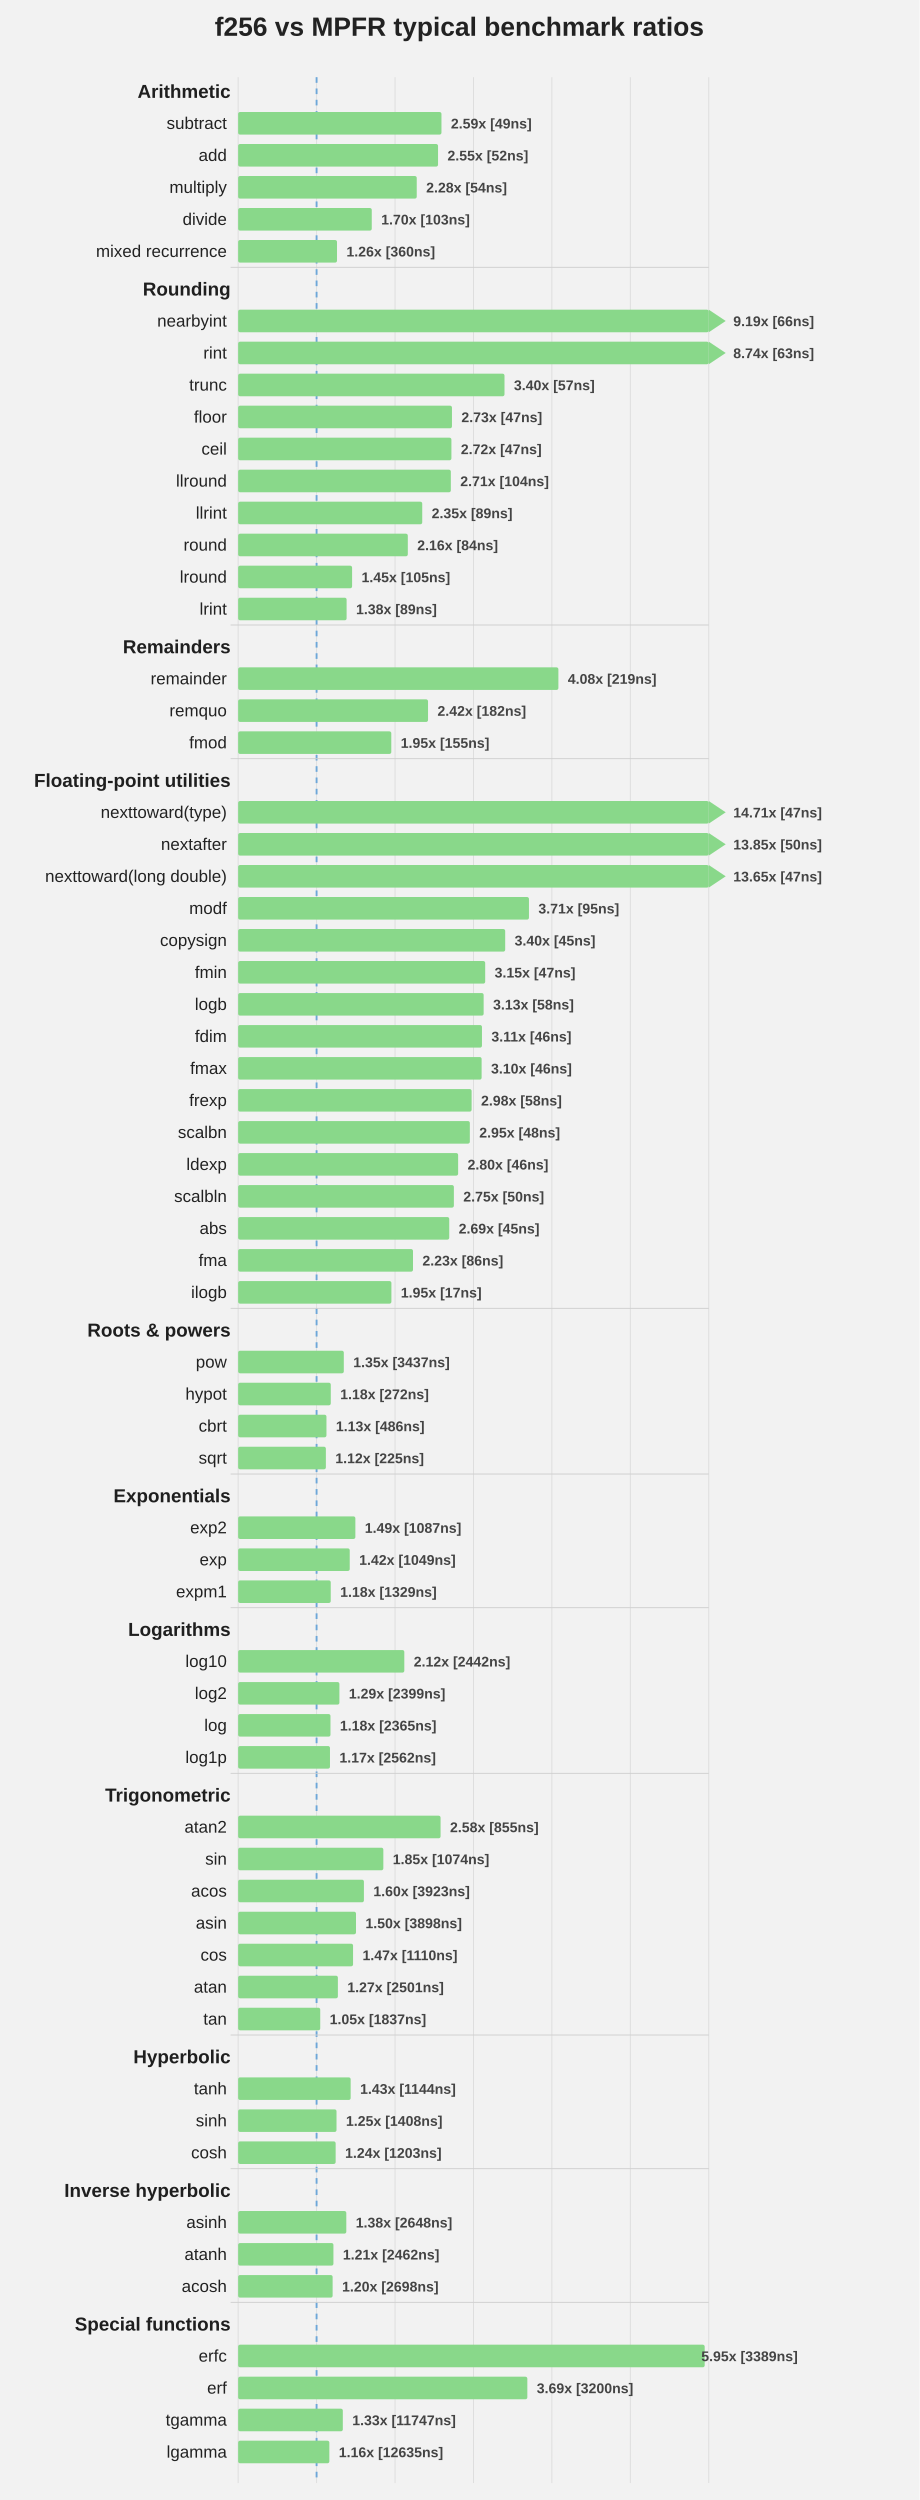
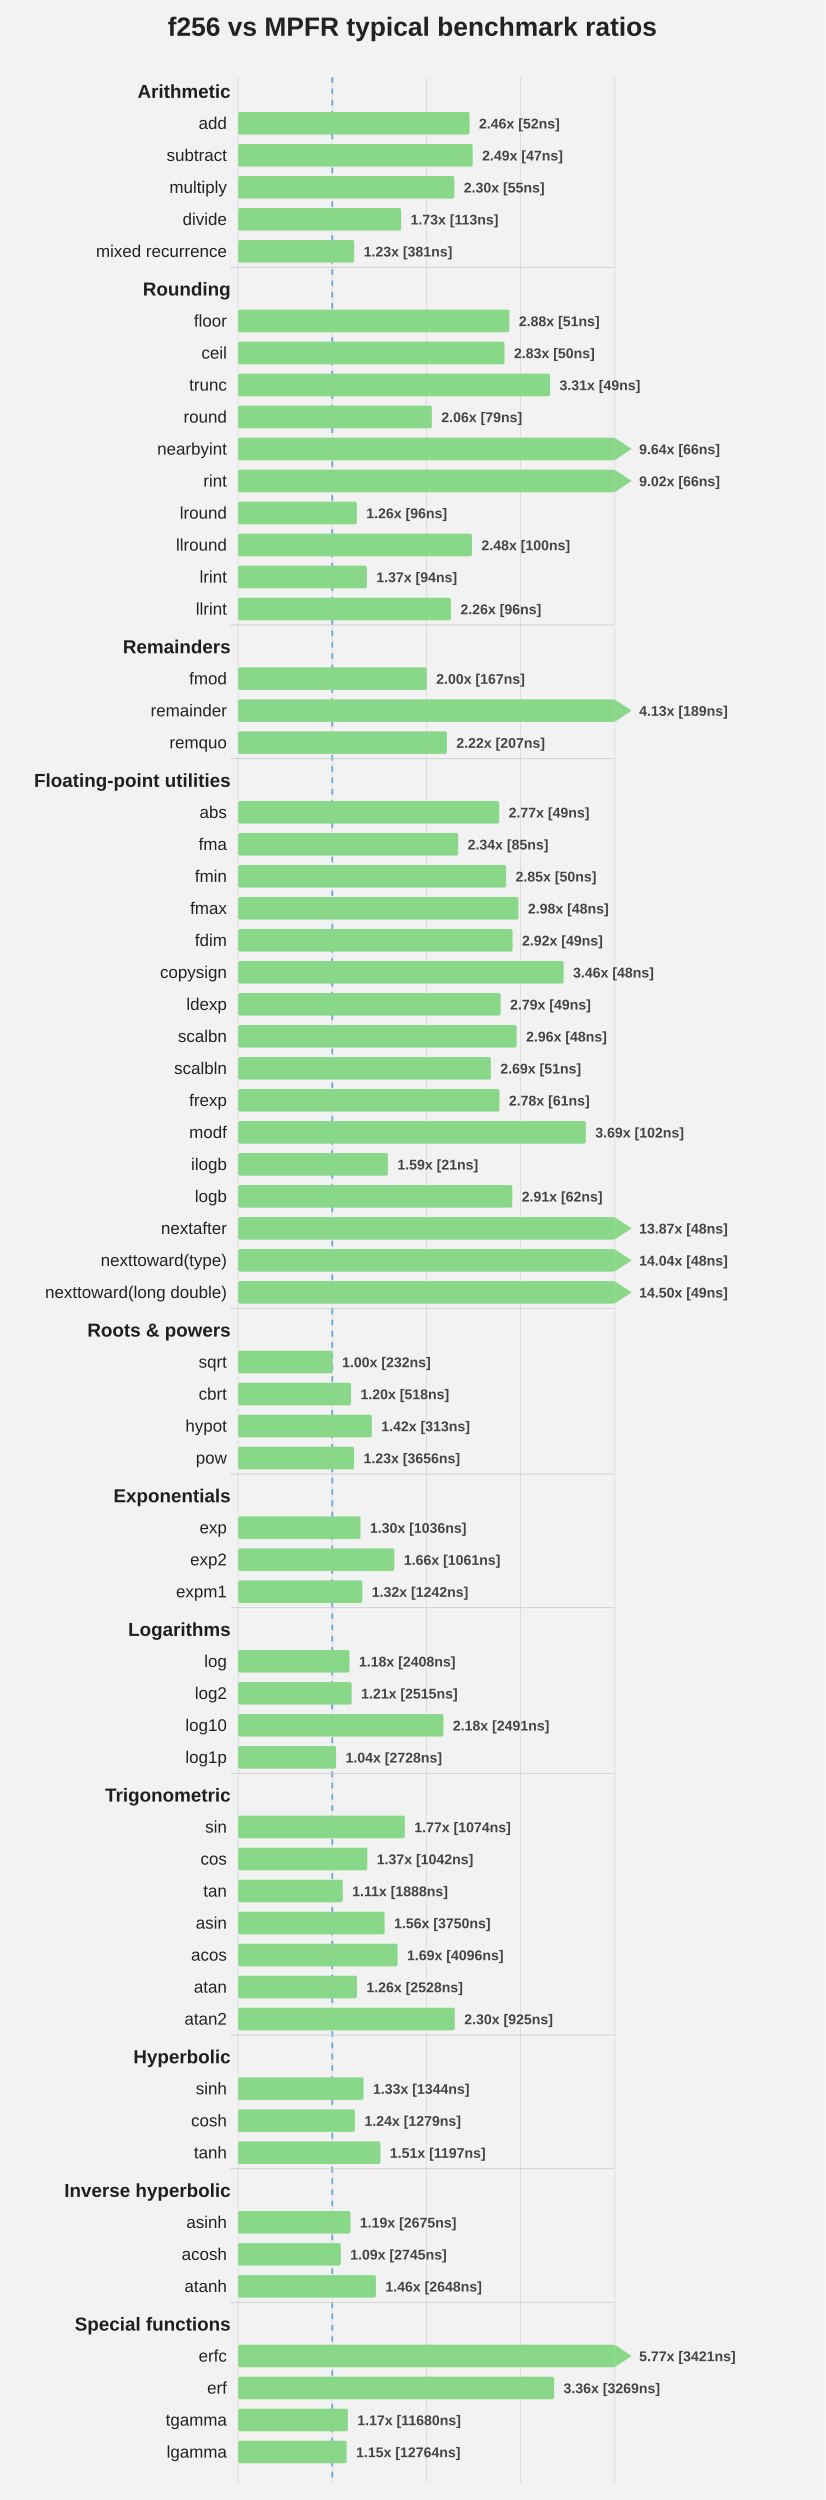
- <svg xmlns="http://www.w3.org/2000/svg" width="977" height="2656" viewBox="0 0 977 2656">
-   <rect x="0" y="0" width="977" height="2656" fill="#f2f2f2" />
-   <text x="488" y="38" text-anchor="middle" font-family="Segoe UI, Arial, sans-serif" font-size="28" font-weight="600" fill="#222222">f256 vs MPFR typical benchmark ratios</text>
+ <svg xmlns="http://www.w3.org/2000/svg" width="877" height="2656" viewBox="0 0 877 2656">
+   <rect x="0" y="0" width="877" height="2656" fill="#f2f2f2" />
+   <text x="438" y="38" text-anchor="middle" font-family="Segoe UI, Arial, sans-serif" font-size="28" font-weight="600" fill="#222222">f256 vs MPFR typical benchmark ratios</text>
  <line x1="253" y1="82" x2="253" y2="2638" stroke="#dddddd" stroke-width="1" />
-   <line x1="336.333" y1="82" x2="336.333" y2="2638" stroke="#dddddd" stroke-width="1" />
-   <line x1="419.667" y1="82" x2="419.667" y2="2638" stroke="#dddddd" stroke-width="1" />
-   <line x1="503" y1="82" x2="503" y2="2638" stroke="#dddddd" stroke-width="1" />
-   <line x1="586.333" y1="82" x2="586.333" y2="2638" stroke="#dddddd" stroke-width="1" />
-   <line x1="669.667" y1="82" x2="669.667" y2="2638" stroke="#dddddd" stroke-width="1" />
-   <line x1="753" y1="82" x2="753" y2="2638" stroke="#dddddd" stroke-width="1" />
-   <line x1="336.333" y1="82" x2="336.333" y2="2638" stroke="#6da7d9" stroke-width="2" stroke-dasharray="6,6" />
+   <line x1="353" y1="82" x2="353" y2="2638" stroke="#dddddd" stroke-width="1" />
+   <line x1="453" y1="82" x2="453" y2="2638" stroke="#dddddd" stroke-width="1" />
+   <line x1="553" y1="82" x2="553" y2="2638" stroke="#dddddd" stroke-width="1" />
+   <line x1="653" y1="82" x2="653" y2="2638" stroke="#dddddd" stroke-width="1" />
+   <line x1="353" y1="82" x2="353" y2="2638" stroke="#6da7d9" stroke-width="2" stroke-dasharray="6,6" />
  <text x="245" y="104" text-anchor="end" font-family="Segoe UI, Arial, sans-serif" font-size="20" font-weight="700" fill="#1f1f1f">Arithmetic</text>
-   <text x="241" y="137" text-anchor="end" font-family="Segoe UI, Arial, sans-serif" font-size="18" fill="#222222">subtract</text>
-   <rect x="253" y="119" width="216.01" height="24" rx="2" ry="2" fill="#89d88a" />
-   <text x="479.01" y="136.5" text-anchor="start" font-family="Segoe UI, Arial, sans-serif" font-size="15" font-weight="600" fill="#444444">2.59x [49ns]</text>
-   <text x="241" y="171" text-anchor="end" font-family="Segoe UI, Arial, sans-serif" font-size="18" fill="#222222">add</text>
-   <rect x="253" y="153" width="212.371" height="24" rx="2" ry="2" fill="#89d88a" />
-   <text x="475.371" y="170.5" text-anchor="start" font-family="Segoe UI, Arial, sans-serif" font-size="15" font-weight="600" fill="#444444">2.55x [52ns]</text>
+   <text x="241" y="137" text-anchor="end" font-family="Segoe UI, Arial, sans-serif" font-size="18" fill="#222222">add</text>
+   <rect x="253" y="119" width="245.847" height="24" rx="2" ry="2" fill="#89d88a" />
+   <text x="508.847" y="136.5" text-anchor="start" font-family="Segoe UI, Arial, sans-serif" font-size="15" font-weight="600" fill="#444444">2.46x [52ns]</text>
+   <text x="241" y="171" text-anchor="end" font-family="Segoe UI, Arial, sans-serif" font-size="18" fill="#222222">subtract</text>
+   <rect x="253" y="153" width="249.163" height="24" rx="2" ry="2" fill="#89d88a" />
+   <text x="512.163" y="170.5" text-anchor="start" font-family="Segoe UI, Arial, sans-serif" font-size="15" font-weight="600" fill="#444444">2.49x [47ns]</text>
  <text x="241" y="205" text-anchor="end" font-family="Segoe UI, Arial, sans-serif" font-size="18" fill="#222222">multiply</text>
-   <rect x="253" y="187" width="189.755" height="24" rx="2" ry="2" fill="#89d88a" />
-   <text x="452.755" y="204.5" text-anchor="start" font-family="Segoe UI, Arial, sans-serif" font-size="15" font-weight="600" fill="#444444">2.28x [54ns]</text>
+   <rect x="253" y="187" width="229.697" height="24" rx="2" ry="2" fill="#89d88a" />
+   <text x="492.697" y="204.5" text-anchor="start" font-family="Segoe UI, Arial, sans-serif" font-size="15" font-weight="600" fill="#444444">2.30x [55ns]</text>
  <text x="241" y="239" text-anchor="end" font-family="Segoe UI, Arial, sans-serif" font-size="18" fill="#222222">divide</text>
-   <rect x="253" y="221" width="141.962" height="24" rx="2" ry="2" fill="#89d88a" />
-   <text x="404.962" y="238.5" text-anchor="start" font-family="Segoe UI, Arial, sans-serif" font-size="15" font-weight="600" fill="#444444">1.70x [103ns]</text>
+   <rect x="253" y="221" width="173.148" height="24" rx="2" ry="2" fill="#89d88a" />
+   <text x="436.148" y="238.5" text-anchor="start" font-family="Segoe UI, Arial, sans-serif" font-size="15" font-weight="600" fill="#444444">1.73x [113ns]</text>
  <text x="241" y="273" text-anchor="end" font-family="Segoe UI, Arial, sans-serif" font-size="18" fill="#222222">mixed recurrence</text>
-   <rect x="253" y="255" width="105.036" height="24" rx="2" ry="2" fill="#89d88a" />
-   <text x="368.036" y="272.5" text-anchor="start" font-family="Segoe UI, Arial, sans-serif" font-size="15" font-weight="600" fill="#444444">1.26x [360ns]</text>
-   <line x1="245" y1="284" x2="753" y2="284" stroke="#cfcfcf" stroke-width="1" />
+   <rect x="253" y="255" width="123.344" height="24" rx="2" ry="2" fill="#89d88a" />
+   <text x="386.344" y="272.5" text-anchor="start" font-family="Segoe UI, Arial, sans-serif" font-size="15" font-weight="600" fill="#444444">1.23x [381ns]</text>
+   <line x1="245" y1="284" x2="653" y2="284" stroke="#cfcfcf" stroke-width="1" />
  <text x="245" y="314" text-anchor="end" font-family="Segoe UI, Arial, sans-serif" font-size="20" font-weight="700" fill="#1f1f1f">Rounding</text>
-   <text x="241" y="347" text-anchor="end" font-family="Segoe UI, Arial, sans-serif" font-size="18" fill="#222222">nearbyint</text>
-   <rect x="253" y="329" width="500" height="24" rx="2" ry="2" fill="#89d88a" />
-   <polygon points="753,329 771,341 753,353" fill="#89d88a" />
-   <text x="779" y="346.5" text-anchor="start" font-family="Segoe UI, Arial, sans-serif" font-size="15" font-weight="600" fill="#444444">9.19x [66ns]</text>
-   <text x="241" y="381" text-anchor="end" font-family="Segoe UI, Arial, sans-serif" font-size="18" fill="#222222">rint</text>
-   <rect x="253" y="363" width="500" height="24" rx="2" ry="2" fill="#89d88a" />
-   <polygon points="753,363 771,375 753,387" fill="#89d88a" />
-   <text x="779" y="380.5" text-anchor="start" font-family="Segoe UI, Arial, sans-serif" font-size="15" font-weight="600" fill="#444444">8.74x [63ns]</text>
+   <text x="241" y="347" text-anchor="end" font-family="Segoe UI, Arial, sans-serif" font-size="18" fill="#222222">floor</text>
+   <rect x="253" y="329" width="288.188" height="24" rx="2" ry="2" fill="#89d88a" />
+   <text x="551.188" y="346.5" text-anchor="start" font-family="Segoe UI, Arial, sans-serif" font-size="15" font-weight="600" fill="#444444">2.88x [51ns]</text>
+   <text x="241" y="381" text-anchor="end" font-family="Segoe UI, Arial, sans-serif" font-size="18" fill="#222222">ceil</text>
+   <rect x="253" y="363" width="283.021" height="24" rx="2" ry="2" fill="#89d88a" />
+   <text x="546.021" y="380.5" text-anchor="start" font-family="Segoe UI, Arial, sans-serif" font-size="15" font-weight="600" fill="#444444">2.83x [50ns]</text>
  <text x="241" y="415" text-anchor="end" font-family="Segoe UI, Arial, sans-serif" font-size="18" fill="#222222">trunc</text>
-   <rect x="253" y="397" width="282.977" height="24" rx="2" ry="2" fill="#89d88a" />
-   <text x="545.977" y="414.5" text-anchor="start" font-family="Segoe UI, Arial, sans-serif" font-size="15" font-weight="600" fill="#444444">3.40x [57ns]</text>
-   <text x="241" y="449" text-anchor="end" font-family="Segoe UI, Arial, sans-serif" font-size="18" fill="#222222">floor</text>
-   <rect x="253" y="431" width="227.158" height="24" rx="2" ry="2" fill="#89d88a" />
-   <text x="490.158" y="448.5" text-anchor="start" font-family="Segoe UI, Arial, sans-serif" font-size="15" font-weight="600" fill="#444444">2.73x [47ns]</text>
-   <text x="241" y="483" text-anchor="end" font-family="Segoe UI, Arial, sans-serif" font-size="18" fill="#222222">ceil</text>
-   <rect x="253" y="465" width="226.58" height="24" rx="2" ry="2" fill="#89d88a" />
-   <text x="489.58" y="482.5" text-anchor="start" font-family="Segoe UI, Arial, sans-serif" font-size="15" font-weight="600" fill="#444444">2.72x [47ns]</text>
-   <text x="241" y="517" text-anchor="end" font-family="Segoe UI, Arial, sans-serif" font-size="18" fill="#222222">llround</text>
-   <rect x="253" y="499" width="225.974" height="24" rx="2" ry="2" fill="#89d88a" />
-   <text x="488.974" y="516.5" text-anchor="start" font-family="Segoe UI, Arial, sans-serif" font-size="15" font-weight="600" fill="#444444">2.71x [104ns]</text>
-   <text x="241" y="551" text-anchor="end" font-family="Segoe UI, Arial, sans-serif" font-size="18" fill="#222222">llrint</text>
-   <rect x="253" y="533" width="195.584" height="24" rx="2" ry="2" fill="#89d88a" />
-   <text x="458.584" y="550.5" text-anchor="start" font-family="Segoe UI, Arial, sans-serif" font-size="15" font-weight="600" fill="#444444">2.35x [89ns]</text>
-   <text x="241" y="585" text-anchor="end" font-family="Segoe UI, Arial, sans-serif" font-size="18" fill="#222222">round</text>
-   <rect x="253" y="567" width="180.254" height="24" rx="2" ry="2" fill="#89d88a" />
-   <text x="443.254" y="584.5" text-anchor="start" font-family="Segoe UI, Arial, sans-serif" font-size="15" font-weight="600" fill="#444444">2.16x [84ns]</text>
-   <text x="241" y="619" text-anchor="end" font-family="Segoe UI, Arial, sans-serif" font-size="18" fill="#222222">lround</text>
-   <rect x="253" y="601" width="121.061" height="24" rx="2" ry="2" fill="#89d88a" />
-   <text x="384.061" y="618.5" text-anchor="start" font-family="Segoe UI, Arial, sans-serif" font-size="15" font-weight="600" fill="#444444">1.45x [105ns]</text>
-   <text x="241" y="653" text-anchor="end" font-family="Segoe UI, Arial, sans-serif" font-size="18" fill="#222222">lrint</text>
-   <rect x="253" y="635" width="115.24" height="24" rx="2" ry="2" fill="#89d88a" />
-   <text x="378.24" y="652.5" text-anchor="start" font-family="Segoe UI, Arial, sans-serif" font-size="15" font-weight="600" fill="#444444">1.38x [89ns]</text>
-   <line x1="245" y1="664" x2="753" y2="664" stroke="#cfcfcf" stroke-width="1" />
+   <rect x="253" y="397" width="331.428" height="24" rx="2" ry="2" fill="#89d88a" />
+   <text x="594.428" y="414.5" text-anchor="start" font-family="Segoe UI, Arial, sans-serif" font-size="15" font-weight="600" fill="#444444">3.31x [49ns]</text>
+   <text x="241" y="449" text-anchor="end" font-family="Segoe UI, Arial, sans-serif" font-size="18" fill="#222222">round</text>
+   <rect x="253" y="431" width="205.854" height="24" rx="2" ry="2" fill="#89d88a" />
+   <text x="468.854" y="448.5" text-anchor="start" font-family="Segoe UI, Arial, sans-serif" font-size="15" font-weight="600" fill="#444444">2.06x [79ns]</text>
+   <text x="241" y="483" text-anchor="end" font-family="Segoe UI, Arial, sans-serif" font-size="18" fill="#222222">nearbyint</text>
+   <rect x="253" y="465" width="400" height="24" rx="2" ry="2" fill="#89d88a" />
+   <polygon points="653,465 671,477 653,489" fill="#89d88a" />
+   <text x="679" y="482.5" text-anchor="start" font-family="Segoe UI, Arial, sans-serif" font-size="15" font-weight="600" fill="#444444">9.64x [66ns]</text>
+   <text x="241" y="517" text-anchor="end" font-family="Segoe UI, Arial, sans-serif" font-size="18" fill="#222222">rint</text>
+   <rect x="253" y="499" width="400" height="24" rx="2" ry="2" fill="#89d88a" />
+   <polygon points="653,499 671,511 653,523" fill="#89d88a" />
+   <text x="679" y="516.5" text-anchor="start" font-family="Segoe UI, Arial, sans-serif" font-size="15" font-weight="600" fill="#444444">9.02x [66ns]</text>
+   <text x="241" y="551" text-anchor="end" font-family="Segoe UI, Arial, sans-serif" font-size="18" fill="#222222">lround</text>
+   <rect x="253" y="533" width="126.131" height="24" rx="2" ry="2" fill="#89d88a" />
+   <text x="389.131" y="550.5" text-anchor="start" font-family="Segoe UI, Arial, sans-serif" font-size="15" font-weight="600" fill="#444444">1.26x [96ns]</text>
+   <text x="241" y="585" text-anchor="end" font-family="Segoe UI, Arial, sans-serif" font-size="18" fill="#222222">llround</text>
+   <rect x="253" y="567" width="248.479" height="24" rx="2" ry="2" fill="#89d88a" />
+   <text x="511.479" y="584.5" text-anchor="start" font-family="Segoe UI, Arial, sans-serif" font-size="15" font-weight="600" fill="#444444">2.48x [100ns]</text>
+   <text x="241" y="619" text-anchor="end" font-family="Segoe UI, Arial, sans-serif" font-size="18" fill="#222222">lrint</text>
+   <rect x="253" y="601" width="136.751" height="24" rx="2" ry="2" fill="#89d88a" />
+   <text x="399.751" y="618.5" text-anchor="start" font-family="Segoe UI, Arial, sans-serif" font-size="15" font-weight="600" fill="#444444">1.37x [94ns]</text>
+   <text x="241" y="653" text-anchor="end" font-family="Segoe UI, Arial, sans-serif" font-size="18" fill="#222222">llrint</text>
+   <rect x="253" y="635" width="226.166" height="24" rx="2" ry="2" fill="#89d88a" />
+   <text x="489.166" y="652.5" text-anchor="start" font-family="Segoe UI, Arial, sans-serif" font-size="15" font-weight="600" fill="#444444">2.26x [96ns]</text>
+   <line x1="245" y1="664" x2="653" y2="664" stroke="#cfcfcf" stroke-width="1" />
  <text x="245" y="694" text-anchor="end" font-family="Segoe UI, Arial, sans-serif" font-size="20" font-weight="700" fill="#1f1f1f">Remainders</text>
-   <text x="241" y="727" text-anchor="end" font-family="Segoe UI, Arial, sans-serif" font-size="18" fill="#222222">remainder</text>
-   <rect x="253" y="709" width="340.235" height="24" rx="2" ry="2" fill="#89d88a" />
-   <text x="603.235" y="726.5" text-anchor="start" font-family="Segoe UI, Arial, sans-serif" font-size="15" font-weight="600" fill="#444444">4.08x [219ns]</text>
-   <text x="241" y="761" text-anchor="end" font-family="Segoe UI, Arial, sans-serif" font-size="18" fill="#222222">remquo</text>
-   <rect x="253" y="743" width="201.738" height="24" rx="2" ry="2" fill="#89d88a" />
-   <text x="464.738" y="760.5" text-anchor="start" font-family="Segoe UI, Arial, sans-serif" font-size="15" font-weight="600" fill="#444444">2.42x [182ns]</text>
-   <text x="241" y="795" text-anchor="end" font-family="Segoe UI, Arial, sans-serif" font-size="18" fill="#222222">fmod</text>
-   <rect x="253" y="777" width="162.708" height="24" rx="2" ry="2" fill="#89d88a" />
-   <text x="425.708" y="794.5" text-anchor="start" font-family="Segoe UI, Arial, sans-serif" font-size="15" font-weight="600" fill="#444444">1.95x [155ns]</text>
-   <line x1="245" y1="806" x2="753" y2="806" stroke="#cfcfcf" stroke-width="1" />
+   <text x="241" y="727" text-anchor="end" font-family="Segoe UI, Arial, sans-serif" font-size="18" fill="#222222">fmod</text>
+   <rect x="253" y="709" width="200.408" height="24" rx="2" ry="2" fill="#89d88a" />
+   <text x="463.408" y="726.5" text-anchor="start" font-family="Segoe UI, Arial, sans-serif" font-size="15" font-weight="600" fill="#444444">2.00x [167ns]</text>
+   <text x="241" y="761" text-anchor="end" font-family="Segoe UI, Arial, sans-serif" font-size="18" fill="#222222">remainder</text>
+   <rect x="253" y="743" width="400" height="24" rx="2" ry="2" fill="#89d88a" />
+   <polygon points="653,743 671,755 653,767" fill="#89d88a" />
+   <text x="679" y="760.5" text-anchor="start" font-family="Segoe UI, Arial, sans-serif" font-size="15" font-weight="600" fill="#444444">4.13x [189ns]</text>
+   <text x="241" y="795" text-anchor="end" font-family="Segoe UI, Arial, sans-serif" font-size="18" fill="#222222">remquo</text>
+   <rect x="253" y="777" width="221.774" height="24" rx="2" ry="2" fill="#89d88a" />
+   <text x="484.774" y="794.5" text-anchor="start" font-family="Segoe UI, Arial, sans-serif" font-size="15" font-weight="600" fill="#444444">2.22x [207ns]</text>
+   <line x1="245" y1="806" x2="653" y2="806" stroke="#cfcfcf" stroke-width="1" />
  <text x="245" y="836" text-anchor="end" font-family="Segoe UI, Arial, sans-serif" font-size="20" font-weight="700" fill="#1f1f1f">Floating-point utilities</text>
-   <text x="241" y="869" text-anchor="end" font-family="Segoe UI, Arial, sans-serif" font-size="18" fill="#222222">nexttoward(type)</text>
-   <rect x="253" y="851" width="500" height="24" rx="2" ry="2" fill="#89d88a" />
-   <polygon points="753,851 771,863 753,875" fill="#89d88a" />
-   <text x="779" y="868.5" text-anchor="start" font-family="Segoe UI, Arial, sans-serif" font-size="15" font-weight="600" fill="#444444">14.71x [47ns]</text>
-   <text x="241" y="903" text-anchor="end" font-family="Segoe UI, Arial, sans-serif" font-size="18" fill="#222222">nextafter</text>
-   <rect x="253" y="885" width="500" height="24" rx="2" ry="2" fill="#89d88a" />
-   <polygon points="753,885 771,897 753,909" fill="#89d88a" />
-   <text x="779" y="902.5" text-anchor="start" font-family="Segoe UI, Arial, sans-serif" font-size="15" font-weight="600" fill="#444444">13.85x [50ns]</text>
-   <text x="241" y="937" text-anchor="end" font-family="Segoe UI, Arial, sans-serif" font-size="18" fill="#222222">nexttoward(long double)</text>
-   <rect x="253" y="919" width="500" height="24" rx="2" ry="2" fill="#89d88a" />
-   <polygon points="753,919 771,931 753,943" fill="#89d88a" />
-   <text x="779" y="936.5" text-anchor="start" font-family="Segoe UI, Arial, sans-serif" font-size="15" font-weight="600" fill="#444444">13.65x [47ns]</text>
-   <text x="241" y="971" text-anchor="end" font-family="Segoe UI, Arial, sans-serif" font-size="18" fill="#222222">modf</text>
-   <rect x="253" y="953" width="308.964" height="24" rx="2" ry="2" fill="#89d88a" />
-   <text x="571.964" y="970.5" text-anchor="start" font-family="Segoe UI, Arial, sans-serif" font-size="15" font-weight="600" fill="#444444">3.71x [95ns]</text>
-   <text x="241" y="1005" text-anchor="end" font-family="Segoe UI, Arial, sans-serif" font-size="18" fill="#222222">copysign</text>
-   <rect x="253" y="987" width="283.705" height="24" rx="2" ry="2" fill="#89d88a" />
-   <text x="546.705" y="1004.5" text-anchor="start" font-family="Segoe UI, Arial, sans-serif" font-size="15" font-weight="600" fill="#444444">3.40x [45ns]</text>
-   <text x="241" y="1039" text-anchor="end" font-family="Segoe UI, Arial, sans-serif" font-size="18" fill="#222222">fmin</text>
-   <rect x="253" y="1021" width="262.47" height="24" rx="2" ry="2" fill="#89d88a" />
-   <text x="525.47" y="1038.5" text-anchor="start" font-family="Segoe UI, Arial, sans-serif" font-size="15" font-weight="600" fill="#444444">3.15x [47ns]</text>
-   <text x="241" y="1073" text-anchor="end" font-family="Segoe UI, Arial, sans-serif" font-size="18" fill="#222222">logb</text>
-   <rect x="253" y="1055" width="260.825" height="24" rx="2" ry="2" fill="#89d88a" />
-   <text x="523.825" y="1072.5" text-anchor="start" font-family="Segoe UI, Arial, sans-serif" font-size="15" font-weight="600" fill="#444444">3.13x [58ns]</text>
-   <text x="241" y="1107" text-anchor="end" font-family="Segoe UI, Arial, sans-serif" font-size="18" fill="#222222">fdim</text>
-   <rect x="253" y="1089" width="259.037" height="24" rx="2" ry="2" fill="#89d88a" />
-   <text x="522.037" y="1106.5" text-anchor="start" font-family="Segoe UI, Arial, sans-serif" font-size="15" font-weight="600" fill="#444444">3.11x [46ns]</text>
-   <text x="241" y="1141" text-anchor="end" font-family="Segoe UI, Arial, sans-serif" font-size="18" fill="#222222">fmax</text>
-   <rect x="253" y="1123" width="258.67" height="24" rx="2" ry="2" fill="#89d88a" />
-   <text x="521.67" y="1140.5" text-anchor="start" font-family="Segoe UI, Arial, sans-serif" font-size="15" font-weight="600" fill="#444444">3.10x [46ns]</text>
+   <text x="241" y="869" text-anchor="end" font-family="Segoe UI, Arial, sans-serif" font-size="18" fill="#222222">abs</text>
+   <rect x="253" y="851" width="277.354" height="24" rx="2" ry="2" fill="#89d88a" />
+   <text x="540.354" y="868.5" text-anchor="start" font-family="Segoe UI, Arial, sans-serif" font-size="15" font-weight="600" fill="#444444">2.77x [49ns]</text>
+   <text x="241" y="903" text-anchor="end" font-family="Segoe UI, Arial, sans-serif" font-size="18" fill="#222222">fma</text>
+   <rect x="253" y="885" width="233.793" height="24" rx="2" ry="2" fill="#89d88a" />
+   <text x="496.793" y="902.5" text-anchor="start" font-family="Segoe UI, Arial, sans-serif" font-size="15" font-weight="600" fill="#444444">2.34x [85ns]</text>
+   <text x="241" y="937" text-anchor="end" font-family="Segoe UI, Arial, sans-serif" font-size="18" fill="#222222">fmin</text>
+   <rect x="253" y="919" width="284.725" height="24" rx="2" ry="2" fill="#89d88a" />
+   <text x="547.725" y="936.5" text-anchor="start" font-family="Segoe UI, Arial, sans-serif" font-size="15" font-weight="600" fill="#444444">2.85x [50ns]</text>
+   <text x="241" y="971" text-anchor="end" font-family="Segoe UI, Arial, sans-serif" font-size="18" fill="#222222">fmax</text>
+   <rect x="253" y="953" width="297.807" height="24" rx="2" ry="2" fill="#89d88a" />
+   <text x="560.807" y="970.5" text-anchor="start" font-family="Segoe UI, Arial, sans-serif" font-size="15" font-weight="600" fill="#444444">2.98x [48ns]</text>
+   <text x="241" y="1005" text-anchor="end" font-family="Segoe UI, Arial, sans-serif" font-size="18" fill="#222222">fdim</text>
+   <rect x="253" y="987" width="291.577" height="24" rx="2" ry="2" fill="#89d88a" />
+   <text x="554.577" y="1004.5" text-anchor="start" font-family="Segoe UI, Arial, sans-serif" font-size="15" font-weight="600" fill="#444444">2.92x [49ns]</text>
+   <text x="241" y="1039" text-anchor="end" font-family="Segoe UI, Arial, sans-serif" font-size="18" fill="#222222">copysign</text>
+   <rect x="253" y="1021" width="345.811" height="24" rx="2" ry="2" fill="#89d88a" />
+   <text x="608.811" y="1038.5" text-anchor="start" font-family="Segoe UI, Arial, sans-serif" font-size="15" font-weight="600" fill="#444444">3.46x [48ns]</text>
+   <text x="241" y="1073" text-anchor="end" font-family="Segoe UI, Arial, sans-serif" font-size="18" fill="#222222">ldexp</text>
+   <rect x="253" y="1055" width="278.859" height="24" rx="2" ry="2" fill="#89d88a" />
+   <text x="541.859" y="1072.5" text-anchor="start" font-family="Segoe UI, Arial, sans-serif" font-size="15" font-weight="600" fill="#444444">2.79x [49ns]</text>
+   <text x="241" y="1107" text-anchor="end" font-family="Segoe UI, Arial, sans-serif" font-size="18" fill="#222222">scalbn</text>
+   <rect x="253" y="1089" width="295.883" height="24" rx="2" ry="2" fill="#89d88a" />
+   <text x="558.883" y="1106.5" text-anchor="start" font-family="Segoe UI, Arial, sans-serif" font-size="15" font-weight="600" fill="#444444">2.96x [48ns]</text>
+   <text x="241" y="1141" text-anchor="end" font-family="Segoe UI, Arial, sans-serif" font-size="18" fill="#222222">scalbln</text>
+   <rect x="253" y="1123" width="268.517" height="24" rx="2" ry="2" fill="#89d88a" />
+   <text x="531.517" y="1140.5" text-anchor="start" font-family="Segoe UI, Arial, sans-serif" font-size="15" font-weight="600" fill="#444444">2.69x [51ns]</text>
  <text x="241" y="1175" text-anchor="end" font-family="Segoe UI, Arial, sans-serif" font-size="18" fill="#222222">frexp</text>
-   <rect x="253" y="1157" width="248.048" height="24" rx="2" ry="2" fill="#89d88a" />
-   <text x="511.048" y="1174.5" text-anchor="start" font-family="Segoe UI, Arial, sans-serif" font-size="15" font-weight="600" fill="#444444">2.98x [58ns]</text>
-   <text x="241" y="1209" text-anchor="end" font-family="Segoe UI, Arial, sans-serif" font-size="18" fill="#222222">scalbn</text>
-   <rect x="253" y="1191" width="246.159" height="24" rx="2" ry="2" fill="#89d88a" />
-   <text x="509.159" y="1208.5" text-anchor="start" font-family="Segoe UI, Arial, sans-serif" font-size="15" font-weight="600" fill="#444444">2.95x [48ns]</text>
-   <text x="241" y="1243" text-anchor="end" font-family="Segoe UI, Arial, sans-serif" font-size="18" fill="#222222">ldexp</text>
-   <rect x="253" y="1225" width="233.719" height="24" rx="2" ry="2" fill="#89d88a" />
-   <text x="496.719" y="1242.5" text-anchor="start" font-family="Segoe UI, Arial, sans-serif" font-size="15" font-weight="600" fill="#444444">2.80x [46ns]</text>
-   <text x="241" y="1277" text-anchor="end" font-family="Segoe UI, Arial, sans-serif" font-size="18" fill="#222222">scalbln</text>
-   <rect x="253" y="1259" width="229.198" height="24" rx="2" ry="2" fill="#89d88a" />
-   <text x="492.198" y="1276.5" text-anchor="start" font-family="Segoe UI, Arial, sans-serif" font-size="15" font-weight="600" fill="#444444">2.75x [50ns]</text>
-   <text x="241" y="1311" text-anchor="end" font-family="Segoe UI, Arial, sans-serif" font-size="18" fill="#222222">abs</text>
-   <rect x="253" y="1293" width="224.275" height="24" rx="2" ry="2" fill="#89d88a" />
-   <text x="487.275" y="1310.5" text-anchor="start" font-family="Segoe UI, Arial, sans-serif" font-size="15" font-weight="600" fill="#444444">2.69x [45ns]</text>
-   <text x="241" y="1345" text-anchor="end" font-family="Segoe UI, Arial, sans-serif" font-size="18" fill="#222222">fma</text>
-   <rect x="253" y="1327" width="185.765" height="24" rx="2" ry="2" fill="#89d88a" />
-   <text x="448.765" y="1344.5" text-anchor="start" font-family="Segoe UI, Arial, sans-serif" font-size="15" font-weight="600" fill="#444444">2.23x [86ns]</text>
-   <text x="241" y="1379" text-anchor="end" font-family="Segoe UI, Arial, sans-serif" font-size="18" fill="#222222">ilogb</text>
-   <rect x="253" y="1361" width="162.82" height="24" rx="2" ry="2" fill="#89d88a" />
-   <text x="425.82" y="1378.5" text-anchor="start" font-family="Segoe UI, Arial, sans-serif" font-size="15" font-weight="600" fill="#444444">1.95x [17ns]</text>
-   <line x1="245" y1="1390" x2="753" y2="1390" stroke="#cfcfcf" stroke-width="1" />
+   <rect x="253" y="1157" width="277.598" height="24" rx="2" ry="2" fill="#89d88a" />
+   <text x="540.598" y="1174.5" text-anchor="start" font-family="Segoe UI, Arial, sans-serif" font-size="15" font-weight="600" fill="#444444">2.78x [61ns]</text>
+   <text x="241" y="1209" text-anchor="end" font-family="Segoe UI, Arial, sans-serif" font-size="18" fill="#222222">modf</text>
+   <rect x="253" y="1191" width="369.434" height="24" rx="2" ry="2" fill="#89d88a" />
+   <text x="632.434" y="1208.5" text-anchor="start" font-family="Segoe UI, Arial, sans-serif" font-size="15" font-weight="600" fill="#444444">3.69x [102ns]</text>
+   <text x="241" y="1243" text-anchor="end" font-family="Segoe UI, Arial, sans-serif" font-size="18" fill="#222222">ilogb</text>
+   <rect x="253" y="1225" width="159.159" height="24" rx="2" ry="2" fill="#89d88a" />
+   <text x="422.159" y="1242.5" text-anchor="start" font-family="Segoe UI, Arial, sans-serif" font-size="15" font-weight="600" fill="#444444">1.59x [21ns]</text>
+   <text x="241" y="1277" text-anchor="end" font-family="Segoe UI, Arial, sans-serif" font-size="18" fill="#222222">logb</text>
+   <rect x="253" y="1259" width="291.258" height="24" rx="2" ry="2" fill="#89d88a" />
+   <text x="554.258" y="1276.5" text-anchor="start" font-family="Segoe UI, Arial, sans-serif" font-size="15" font-weight="600" fill="#444444">2.91x [62ns]</text>
+   <text x="241" y="1311" text-anchor="end" font-family="Segoe UI, Arial, sans-serif" font-size="18" fill="#222222">nextafter</text>
+   <rect x="253" y="1293" width="400" height="24" rx="2" ry="2" fill="#89d88a" />
+   <polygon points="653,1293 671,1305 653,1317" fill="#89d88a" />
+   <text x="679" y="1310.5" text-anchor="start" font-family="Segoe UI, Arial, sans-serif" font-size="15" font-weight="600" fill="#444444">13.87x [48ns]</text>
+   <text x="241" y="1345" text-anchor="end" font-family="Segoe UI, Arial, sans-serif" font-size="18" fill="#222222">nexttoward(type)</text>
+   <rect x="253" y="1327" width="400" height="24" rx="2" ry="2" fill="#89d88a" />
+   <polygon points="653,1327 671,1339 653,1351" fill="#89d88a" />
+   <text x="679" y="1344.5" text-anchor="start" font-family="Segoe UI, Arial, sans-serif" font-size="15" font-weight="600" fill="#444444">14.04x [48ns]</text>
+   <text x="241" y="1379" text-anchor="end" font-family="Segoe UI, Arial, sans-serif" font-size="18" fill="#222222">nexttoward(long double)</text>
+   <rect x="253" y="1361" width="400" height="24" rx="2" ry="2" fill="#89d88a" />
+   <polygon points="653,1361 671,1373 653,1385" fill="#89d88a" />
+   <text x="679" y="1378.5" text-anchor="start" font-family="Segoe UI, Arial, sans-serif" font-size="15" font-weight="600" fill="#444444">14.50x [49ns]</text>
+   <line x1="245" y1="1390" x2="653" y2="1390" stroke="#cfcfcf" stroke-width="1" />
  <text x="245" y="1420" text-anchor="end" font-family="Segoe UI, Arial, sans-serif" font-size="20" font-weight="700" fill="#1f1f1f">Roots &amp; powers</text>
-   <text x="241" y="1453" text-anchor="end" font-family="Segoe UI, Arial, sans-serif" font-size="18" fill="#222222">pow</text>
-   <rect x="253" y="1435" width="112.269" height="24" rx="2" ry="2" fill="#89d88a" />
-   <text x="375.269" y="1452.5" text-anchor="start" font-family="Segoe UI, Arial, sans-serif" font-size="15" font-weight="600" fill="#444444">1.35x [3437ns]</text>
-   <text x="241" y="1487" text-anchor="end" font-family="Segoe UI, Arial, sans-serif" font-size="18" fill="#222222">hypot</text>
-   <rect x="253" y="1469" width="98.425" height="24" rx="2" ry="2" fill="#89d88a" />
-   <text x="361.425" y="1486.5" text-anchor="start" font-family="Segoe UI, Arial, sans-serif" font-size="15" font-weight="600" fill="#444444">1.18x [272ns]</text>
-   <text x="241" y="1521" text-anchor="end" font-family="Segoe UI, Arial, sans-serif" font-size="18" fill="#222222">cbrt</text>
-   <rect x="253" y="1503" width="93.826" height="24" rx="2" ry="2" fill="#89d88a" />
-   <text x="356.826" y="1520.5" text-anchor="start" font-family="Segoe UI, Arial, sans-serif" font-size="15" font-weight="600" fill="#444444">1.13x [486ns]</text>
-   <text x="241" y="1555" text-anchor="end" font-family="Segoe UI, Arial, sans-serif" font-size="18" fill="#222222">sqrt</text>
-   <rect x="253" y="1537" width="93.209" height="24" rx="2" ry="2" fill="#89d88a" />
-   <text x="356.209" y="1554.5" text-anchor="start" font-family="Segoe UI, Arial, sans-serif" font-size="15" font-weight="600" fill="#444444">1.12x [225ns]</text>
-   <line x1="245" y1="1566" x2="753" y2="1566" stroke="#cfcfcf" stroke-width="1" />
+   <text x="241" y="1453" text-anchor="end" font-family="Segoe UI, Arial, sans-serif" font-size="18" fill="#222222">sqrt</text>
+   <rect x="253" y="1435" width="100.414" height="24" rx="2" ry="2" fill="#89d88a" />
+   <text x="363.414" y="1452.5" text-anchor="start" font-family="Segoe UI, Arial, sans-serif" font-size="15" font-weight="600" fill="#444444">1.00x [232ns]</text>
+   <text x="241" y="1487" text-anchor="end" font-family="Segoe UI, Arial, sans-serif" font-size="18" fill="#222222">cbrt</text>
+   <rect x="253" y="1469" width="119.985" height="24" rx="2" ry="2" fill="#89d88a" />
+   <text x="382.985" y="1486.5" text-anchor="start" font-family="Segoe UI, Arial, sans-serif" font-size="15" font-weight="600" fill="#444444">1.20x [518ns]</text>
+   <text x="241" y="1521" text-anchor="end" font-family="Segoe UI, Arial, sans-serif" font-size="18" fill="#222222">hypot</text>
+   <rect x="253" y="1503" width="142.066" height="24" rx="2" ry="2" fill="#89d88a" />
+   <text x="405.066" y="1520.5" text-anchor="start" font-family="Segoe UI, Arial, sans-serif" font-size="15" font-weight="600" fill="#444444">1.42x [313ns]</text>
+   <text x="241" y="1555" text-anchor="end" font-family="Segoe UI, Arial, sans-serif" font-size="18" fill="#222222">pow</text>
+   <rect x="253" y="1537" width="123.228" height="24" rx="2" ry="2" fill="#89d88a" />
+   <text x="386.228" y="1554.5" text-anchor="start" font-family="Segoe UI, Arial, sans-serif" font-size="15" font-weight="600" fill="#444444">1.23x [3656ns]</text>
+   <line x1="245" y1="1566" x2="653" y2="1566" stroke="#cfcfcf" stroke-width="1" />
  <text x="245" y="1596" text-anchor="end" font-family="Segoe UI, Arial, sans-serif" font-size="20" font-weight="700" fill="#1f1f1f">Exponentials</text>
-   <text x="241" y="1629" text-anchor="end" font-family="Segoe UI, Arial, sans-serif" font-size="18" fill="#222222">exp2</text>
-   <rect x="253" y="1611" width="124.543" height="24" rx="2" ry="2" fill="#89d88a" />
-   <text x="387.543" y="1628.5" text-anchor="start" font-family="Segoe UI, Arial, sans-serif" font-size="15" font-weight="600" fill="#444444">1.49x [1087ns]</text>
-   <text x="241" y="1663" text-anchor="end" font-family="Segoe UI, Arial, sans-serif" font-size="18" fill="#222222">exp</text>
-   <rect x="253" y="1645" width="118.565" height="24" rx="2" ry="2" fill="#89d88a" />
-   <text x="381.565" y="1662.5" text-anchor="start" font-family="Segoe UI, Arial, sans-serif" font-size="15" font-weight="600" fill="#444444">1.42x [1049ns]</text>
+   <text x="241" y="1629" text-anchor="end" font-family="Segoe UI, Arial, sans-serif" font-size="18" fill="#222222">exp</text>
+   <rect x="253" y="1611" width="129.974" height="24" rx="2" ry="2" fill="#89d88a" />
+   <text x="392.974" y="1628.5" text-anchor="start" font-family="Segoe UI, Arial, sans-serif" font-size="15" font-weight="600" fill="#444444">1.30x [1036ns]</text>
+   <text x="241" y="1663" text-anchor="end" font-family="Segoe UI, Arial, sans-serif" font-size="18" fill="#222222">exp2</text>
+   <rect x="253" y="1645" width="166.031" height="24" rx="2" ry="2" fill="#89d88a" />
+   <text x="429.031" y="1662.5" text-anchor="start" font-family="Segoe UI, Arial, sans-serif" font-size="15" font-weight="600" fill="#444444">1.66x [1061ns]</text>
  <text x="241" y="1697" text-anchor="end" font-family="Segoe UI, Arial, sans-serif" font-size="18" fill="#222222">expm1</text>
-   <rect x="253" y="1679" width="98.39" height="24" rx="2" ry="2" fill="#89d88a" />
-   <text x="361.39" y="1696.5" text-anchor="start" font-family="Segoe UI, Arial, sans-serif" font-size="15" font-weight="600" fill="#444444">1.18x [1329ns]</text>
-   <line x1="245" y1="1708" x2="753" y2="1708" stroke="#cfcfcf" stroke-width="1" />
+   <rect x="253" y="1679" width="131.957" height="24" rx="2" ry="2" fill="#89d88a" />
+   <text x="394.957" y="1696.5" text-anchor="start" font-family="Segoe UI, Arial, sans-serif" font-size="15" font-weight="600" fill="#444444">1.32x [1242ns]</text>
+   <line x1="245" y1="1708" x2="653" y2="1708" stroke="#cfcfcf" stroke-width="1" />
  <text x="245" y="1738" text-anchor="end" font-family="Segoe UI, Arial, sans-serif" font-size="20" font-weight="700" fill="#1f1f1f">Logarithms</text>
-   <text x="241" y="1771" text-anchor="end" font-family="Segoe UI, Arial, sans-serif" font-size="18" fill="#222222">log10</text>
-   <rect x="253" y="1753" width="176.542" height="24" rx="2" ry="2" fill="#89d88a" />
-   <text x="439.542" y="1770.5" text-anchor="start" font-family="Segoe UI, Arial, sans-serif" font-size="15" font-weight="600" fill="#444444">2.12x [2442ns]</text>
+   <text x="241" y="1771" text-anchor="end" font-family="Segoe UI, Arial, sans-serif" font-size="18" fill="#222222">log</text>
+   <rect x="253" y="1753" width="118.311" height="24" rx="2" ry="2" fill="#89d88a" />
+   <text x="381.311" y="1770.5" text-anchor="start" font-family="Segoe UI, Arial, sans-serif" font-size="15" font-weight="600" fill="#444444">1.18x [2408ns]</text>
  <text x="241" y="1805" text-anchor="end" font-family="Segoe UI, Arial, sans-serif" font-size="18" fill="#222222">log2</text>
-   <rect x="253" y="1787" width="107.579" height="24" rx="2" ry="2" fill="#89d88a" />
-   <text x="370.579" y="1804.5" text-anchor="start" font-family="Segoe UI, Arial, sans-serif" font-size="15" font-weight="600" fill="#444444">1.29x [2399ns]</text>
-   <text x="241" y="1839" text-anchor="end" font-family="Segoe UI, Arial, sans-serif" font-size="18" fill="#222222">log</text>
-   <rect x="253" y="1821" width="98.091" height="24" rx="2" ry="2" fill="#89d88a" />
-   <text x="361.091" y="1838.5" text-anchor="start" font-family="Segoe UI, Arial, sans-serif" font-size="15" font-weight="600" fill="#444444">1.18x [2365ns]</text>
+   <rect x="253" y="1787" width="120.65" height="24" rx="2" ry="2" fill="#89d88a" />
+   <text x="383.65" y="1804.5" text-anchor="start" font-family="Segoe UI, Arial, sans-serif" font-size="15" font-weight="600" fill="#444444">1.21x [2515ns]</text>
+   <text x="241" y="1839" text-anchor="end" font-family="Segoe UI, Arial, sans-serif" font-size="18" fill="#222222">log10</text>
+   <rect x="253" y="1821" width="218.071" height="24" rx="2" ry="2" fill="#89d88a" />
+   <text x="481.071" y="1838.5" text-anchor="start" font-family="Segoe UI, Arial, sans-serif" font-size="15" font-weight="600" fill="#444444">2.18x [2491ns]</text>
  <text x="241" y="1873" text-anchor="end" font-family="Segoe UI, Arial, sans-serif" font-size="18" fill="#222222">log1p</text>
-   <rect x="253" y="1855" width="97.577" height="24" rx="2" ry="2" fill="#89d88a" />
-   <text x="360.577" y="1872.5" text-anchor="start" font-family="Segoe UI, Arial, sans-serif" font-size="15" font-weight="600" fill="#444444">1.17x [2562ns]</text>
-   <line x1="245" y1="1884" x2="753" y2="1884" stroke="#cfcfcf" stroke-width="1" />
+   <rect x="253" y="1855" width="104.064" height="24" rx="2" ry="2" fill="#89d88a" />
+   <text x="367.064" y="1872.5" text-anchor="start" font-family="Segoe UI, Arial, sans-serif" font-size="15" font-weight="600" fill="#444444">1.04x [2728ns]</text>
+   <line x1="245" y1="1884" x2="653" y2="1884" stroke="#cfcfcf" stroke-width="1" />
  <text x="245" y="1914" text-anchor="end" font-family="Segoe UI, Arial, sans-serif" font-size="20" font-weight="700" fill="#1f1f1f">Trigonometric</text>
-   <text x="241" y="1947" text-anchor="end" font-family="Segoe UI, Arial, sans-serif" font-size="18" fill="#222222">atan2</text>
-   <rect x="253" y="1929" width="215.062" height="24" rx="2" ry="2" fill="#89d88a" />
-   <text x="478.062" y="1946.5" text-anchor="start" font-family="Segoe UI, Arial, sans-serif" font-size="15" font-weight="600" fill="#444444">2.58x [855ns]</text>
-   <text x="241" y="1981" text-anchor="end" font-family="Segoe UI, Arial, sans-serif" font-size="18" fill="#222222">sin</text>
-   <rect x="253" y="1963" width="154.258" height="24" rx="2" ry="2" fill="#89d88a" />
-   <text x="417.258" y="1980.5" text-anchor="start" font-family="Segoe UI, Arial, sans-serif" font-size="15" font-weight="600" fill="#444444">1.85x [1074ns]</text>
-   <text x="241" y="2015" text-anchor="end" font-family="Segoe UI, Arial, sans-serif" font-size="18" fill="#222222">acos</text>
-   <rect x="253" y="1997" width="133.623" height="24" rx="2" ry="2" fill="#89d88a" />
-   <text x="396.623" y="2014.5" text-anchor="start" font-family="Segoe UI, Arial, sans-serif" font-size="15" font-weight="600" fill="#444444">1.60x [3923ns]</text>
+   <text x="241" y="1947" text-anchor="end" font-family="Segoe UI, Arial, sans-serif" font-size="18" fill="#222222">sin</text>
+   <rect x="253" y="1929" width="177.138" height="24" rx="2" ry="2" fill="#89d88a" />
+   <text x="440.138" y="1946.5" text-anchor="start" font-family="Segoe UI, Arial, sans-serif" font-size="15" font-weight="600" fill="#444444">1.77x [1074ns]</text>
+   <text x="241" y="1981" text-anchor="end" font-family="Segoe UI, Arial, sans-serif" font-size="18" fill="#222222">cos</text>
+   <rect x="253" y="1963" width="137.242" height="24" rx="2" ry="2" fill="#89d88a" />
+   <text x="400.242" y="1980.5" text-anchor="start" font-family="Segoe UI, Arial, sans-serif" font-size="15" font-weight="600" fill="#444444">1.37x [1042ns]</text>
+   <text x="241" y="2015" text-anchor="end" font-family="Segoe UI, Arial, sans-serif" font-size="18" fill="#222222">tan</text>
+   <rect x="253" y="1997" width="111.167" height="24" rx="2" ry="2" fill="#89d88a" />
+   <text x="374.167" y="2014.5" text-anchor="start" font-family="Segoe UI, Arial, sans-serif" font-size="15" font-weight="600" fill="#444444">1.11x [1888ns]</text>
  <text x="241" y="2049" text-anchor="end" font-family="Segoe UI, Arial, sans-serif" font-size="18" fill="#222222">asin</text>
-   <rect x="253" y="2031" width="125.215" height="24" rx="2" ry="2" fill="#89d88a" />
-   <text x="388.215" y="2048.5" text-anchor="start" font-family="Segoe UI, Arial, sans-serif" font-size="15" font-weight="600" fill="#444444">1.50x [3898ns]</text>
-   <text x="241" y="2083" text-anchor="end" font-family="Segoe UI, Arial, sans-serif" font-size="18" fill="#222222">cos</text>
-   <rect x="253" y="2065" width="122.094" height="24" rx="2" ry="2" fill="#89d88a" />
-   <text x="385.094" y="2082.5" text-anchor="start" font-family="Segoe UI, Arial, sans-serif" font-size="15" font-weight="600" fill="#444444">1.47x [1110ns]</text>
+   <rect x="253" y="2031" width="155.627" height="24" rx="2" ry="2" fill="#89d88a" />
+   <text x="418.627" y="2048.5" text-anchor="start" font-family="Segoe UI, Arial, sans-serif" font-size="15" font-weight="600" fill="#444444">1.56x [3750ns]</text>
+   <text x="241" y="2083" text-anchor="end" font-family="Segoe UI, Arial, sans-serif" font-size="18" fill="#222222">acos</text>
+   <rect x="253" y="2065" width="169.403" height="24" rx="2" ry="2" fill="#89d88a" />
+   <text x="432.403" y="2082.5" text-anchor="start" font-family="Segoe UI, Arial, sans-serif" font-size="15" font-weight="600" fill="#444444">1.69x [4096ns]</text>
  <text x="241" y="2117" text-anchor="end" font-family="Segoe UI, Arial, sans-serif" font-size="18" fill="#222222">atan</text>
-   <rect x="253" y="2099" width="105.976" height="24" rx="2" ry="2" fill="#89d88a" />
-   <text x="368.976" y="2116.5" text-anchor="start" font-family="Segoe UI, Arial, sans-serif" font-size="15" font-weight="600" fill="#444444">1.27x [2501ns]</text>
-   <text x="241" y="2151" text-anchor="end" font-family="Segoe UI, Arial, sans-serif" font-size="18" fill="#222222">tan</text>
-   <rect x="253" y="2133" width="87.209" height="24" rx="2" ry="2" fill="#89d88a" />
-   <text x="350.209" y="2150.5" text-anchor="start" font-family="Segoe UI, Arial, sans-serif" font-size="15" font-weight="600" fill="#444444">1.05x [1837ns]</text>
-   <line x1="245" y1="2162" x2="753" y2="2162" stroke="#cfcfcf" stroke-width="1" />
+   <rect x="253" y="2099" width="126.248" height="24" rx="2" ry="2" fill="#89d88a" />
+   <text x="389.248" y="2116.5" text-anchor="start" font-family="Segoe UI, Arial, sans-serif" font-size="15" font-weight="600" fill="#444444">1.26x [2528ns]</text>
+   <text x="241" y="2151" text-anchor="end" font-family="Segoe UI, Arial, sans-serif" font-size="18" fill="#222222">atan2</text>
+   <rect x="253" y="2133" width="230.215" height="24" rx="2" ry="2" fill="#89d88a" />
+   <text x="493.215" y="2150.5" text-anchor="start" font-family="Segoe UI, Arial, sans-serif" font-size="15" font-weight="600" fill="#444444">2.30x [925ns]</text>
+   <line x1="245" y1="2162" x2="653" y2="2162" stroke="#cfcfcf" stroke-width="1" />
  <text x="245" y="2192" text-anchor="end" font-family="Segoe UI, Arial, sans-serif" font-size="20" font-weight="700" fill="#1f1f1f">Hyperbolic</text>
-   <text x="241" y="2225" text-anchor="end" font-family="Segoe UI, Arial, sans-serif" font-size="18" fill="#222222">tanh</text>
-   <rect x="253" y="2207" width="119.546" height="24" rx="2" ry="2" fill="#89d88a" />
-   <text x="382.546" y="2224.5" text-anchor="start" font-family="Segoe UI, Arial, sans-serif" font-size="15" font-weight="600" fill="#444444">1.43x [1144ns]</text>
-   <text x="241" y="2259" text-anchor="end" font-family="Segoe UI, Arial, sans-serif" font-size="18" fill="#222222">sinh</text>
-   <rect x="253" y="2241" width="104.52" height="24" rx="2" ry="2" fill="#89d88a" />
-   <text x="367.52" y="2258.5" text-anchor="start" font-family="Segoe UI, Arial, sans-serif" font-size="15" font-weight="600" fill="#444444">1.25x [1408ns]</text>
-   <text x="241" y="2293" text-anchor="end" font-family="Segoe UI, Arial, sans-serif" font-size="18" fill="#222222">cosh</text>
-   <rect x="253" y="2275" width="103.594" height="24" rx="2" ry="2" fill="#89d88a" />
-   <text x="366.594" y="2292.5" text-anchor="start" font-family="Segoe UI, Arial, sans-serif" font-size="15" font-weight="600" fill="#444444">1.24x [1203ns]</text>
-   <line x1="245" y1="2304" x2="753" y2="2304" stroke="#cfcfcf" stroke-width="1" />
+   <text x="241" y="2225" text-anchor="end" font-family="Segoe UI, Arial, sans-serif" font-size="18" fill="#222222">sinh</text>
+   <rect x="253" y="2207" width="133.231" height="24" rx="2" ry="2" fill="#89d88a" />
+   <text x="396.231" y="2224.5" text-anchor="start" font-family="Segoe UI, Arial, sans-serif" font-size="15" font-weight="600" fill="#444444">1.33x [1344ns]</text>
+   <text x="241" y="2259" text-anchor="end" font-family="Segoe UI, Arial, sans-serif" font-size="18" fill="#222222">cosh</text>
+   <rect x="253" y="2241" width="124.169" height="24" rx="2" ry="2" fill="#89d88a" />
+   <text x="387.169" y="2258.5" text-anchor="start" font-family="Segoe UI, Arial, sans-serif" font-size="15" font-weight="600" fill="#444444">1.24x [1279ns]</text>
+   <text x="241" y="2293" text-anchor="end" font-family="Segoe UI, Arial, sans-serif" font-size="18" fill="#222222">tanh</text>
+   <rect x="253" y="2275" width="151.186" height="24" rx="2" ry="2" fill="#89d88a" />
+   <text x="414.186" y="2292.5" text-anchor="start" font-family="Segoe UI, Arial, sans-serif" font-size="15" font-weight="600" fill="#444444">1.51x [1197ns]</text>
+   <line x1="245" y1="2304" x2="653" y2="2304" stroke="#cfcfcf" stroke-width="1" />
  <text x="245" y="2334" text-anchor="end" font-family="Segoe UI, Arial, sans-serif" font-size="20" font-weight="700" fill="#1f1f1f">Inverse hyperbolic</text>
  <text x="241" y="2367" text-anchor="end" font-family="Segoe UI, Arial, sans-serif" font-size="18" fill="#222222">asinh</text>
-   <rect x="253" y="2349" width="114.914" height="24" rx="2" ry="2" fill="#89d88a" />
-   <text x="377.914" y="2366.5" text-anchor="start" font-family="Segoe UI, Arial, sans-serif" font-size="15" font-weight="600" fill="#444444">1.38x [2648ns]</text>
-   <text x="241" y="2401" text-anchor="end" font-family="Segoe UI, Arial, sans-serif" font-size="18" fill="#222222">atanh</text>
-   <rect x="253" y="2383" width="101.239" height="24" rx="2" ry="2" fill="#89d88a" />
-   <text x="364.239" y="2400.5" text-anchor="start" font-family="Segoe UI, Arial, sans-serif" font-size="15" font-weight="600" fill="#444444">1.21x [2462ns]</text>
-   <text x="241" y="2435" text-anchor="end" font-family="Segoe UI, Arial, sans-serif" font-size="18" fill="#222222">acosh</text>
-   <rect x="253" y="2417" width="100.386" height="24" rx="2" ry="2" fill="#89d88a" />
-   <text x="363.386" y="2434.5" text-anchor="start" font-family="Segoe UI, Arial, sans-serif" font-size="15" font-weight="600" fill="#444444">1.20x [2698ns]</text>
-   <line x1="245" y1="2446" x2="753" y2="2446" stroke="#cfcfcf" stroke-width="1" />
+   <rect x="253" y="2349" width="119.306" height="24" rx="2" ry="2" fill="#89d88a" />
+   <text x="382.306" y="2366.5" text-anchor="start" font-family="Segoe UI, Arial, sans-serif" font-size="15" font-weight="600" fill="#444444">1.19x [2675ns]</text>
+   <text x="241" y="2401" text-anchor="end" font-family="Segoe UI, Arial, sans-serif" font-size="18" fill="#222222">acosh</text>
+   <rect x="253" y="2383" width="109.045" height="24" rx="2" ry="2" fill="#89d88a" />
+   <text x="372.045" y="2400.5" text-anchor="start" font-family="Segoe UI, Arial, sans-serif" font-size="15" font-weight="600" fill="#444444">1.09x [2745ns]</text>
+   <text x="241" y="2435" text-anchor="end" font-family="Segoe UI, Arial, sans-serif" font-size="18" fill="#222222">atanh</text>
+   <rect x="253" y="2417" width="146.375" height="24" rx="2" ry="2" fill="#89d88a" />
+   <text x="409.375" y="2434.5" text-anchor="start" font-family="Segoe UI, Arial, sans-serif" font-size="15" font-weight="600" fill="#444444">1.46x [2648ns]</text>
+   <line x1="245" y1="2446" x2="653" y2="2446" stroke="#cfcfcf" stroke-width="1" />
  <text x="245" y="2476" text-anchor="end" font-family="Segoe UI, Arial, sans-serif" font-size="20" font-weight="700" fill="#1f1f1f">Special functions</text>
  <text x="241" y="2509" text-anchor="end" font-family="Segoe UI, Arial, sans-serif" font-size="18" fill="#222222">erfc</text>
-   <rect x="253" y="2491" width="495.659" height="24" rx="2" ry="2" fill="#89d88a" />
-   <text x="745" y="2508.5" text-anchor="start" font-family="Segoe UI, Arial, sans-serif" font-size="15" font-weight="600" fill="#444444">5.95x [3389ns]</text>
+   <rect x="253" y="2491" width="400" height="24" rx="2" ry="2" fill="#89d88a" />
+   <polygon points="653,2491 671,2503 653,2515" fill="#89d88a" />
+   <text x="679" y="2508.5" text-anchor="start" font-family="Segoe UI, Arial, sans-serif" font-size="15" font-weight="600" fill="#444444">5.77x [3421ns]</text>
  <text x="241" y="2543" text-anchor="end" font-family="Segoe UI, Arial, sans-serif" font-size="18" fill="#222222">erf</text>
-   <rect x="253" y="2525" width="307.24" height="24" rx="2" ry="2" fill="#89d88a" />
-   <text x="570.24" y="2542.5" text-anchor="start" font-family="Segoe UI, Arial, sans-serif" font-size="15" font-weight="600" fill="#444444">3.69x [3200ns]</text>
+   <rect x="253" y="2525" width="335.687" height="24" rx="2" ry="2" fill="#89d88a" />
+   <text x="598.687" y="2542.5" text-anchor="start" font-family="Segoe UI, Arial, sans-serif" font-size="15" font-weight="600" fill="#444444">3.36x [3269ns]</text>
  <text x="241" y="2577" text-anchor="end" font-family="Segoe UI, Arial, sans-serif" font-size="18" fill="#222222">tgamma</text>
-   <rect x="253" y="2559" width="111.217" height="24" rx="2" ry="2" fill="#89d88a" />
-   <text x="374.217" y="2576.5" text-anchor="start" font-family="Segoe UI, Arial, sans-serif" font-size="15" font-weight="600" fill="#444444">1.33x [11747ns]</text>
+   <rect x="253" y="2559" width="116.574" height="24" rx="2" ry="2" fill="#89d88a" />
+   <text x="379.574" y="2576.5" text-anchor="start" font-family="Segoe UI, Arial, sans-serif" font-size="15" font-weight="600" fill="#444444">1.17x [11680ns]</text>
  <text x="241" y="2611" text-anchor="end" font-family="Segoe UI, Arial, sans-serif" font-size="18" fill="#222222">lgamma</text>
-   <rect x="253" y="2593" width="96.909" height="24" rx="2" ry="2" fill="#89d88a" />
-   <text x="359.909" y="2610.5" text-anchor="start" font-family="Segoe UI, Arial, sans-serif" font-size="15" font-weight="600" fill="#444444">1.16x [12635ns]</text>
+   <rect x="253" y="2593" width="115.277" height="24" rx="2" ry="2" fill="#89d88a" />
+   <text x="378.277" y="2610.5" text-anchor="start" font-family="Segoe UI, Arial, sans-serif" font-size="15" font-weight="600" fill="#444444">1.15x [12764ns]</text>
</svg>
